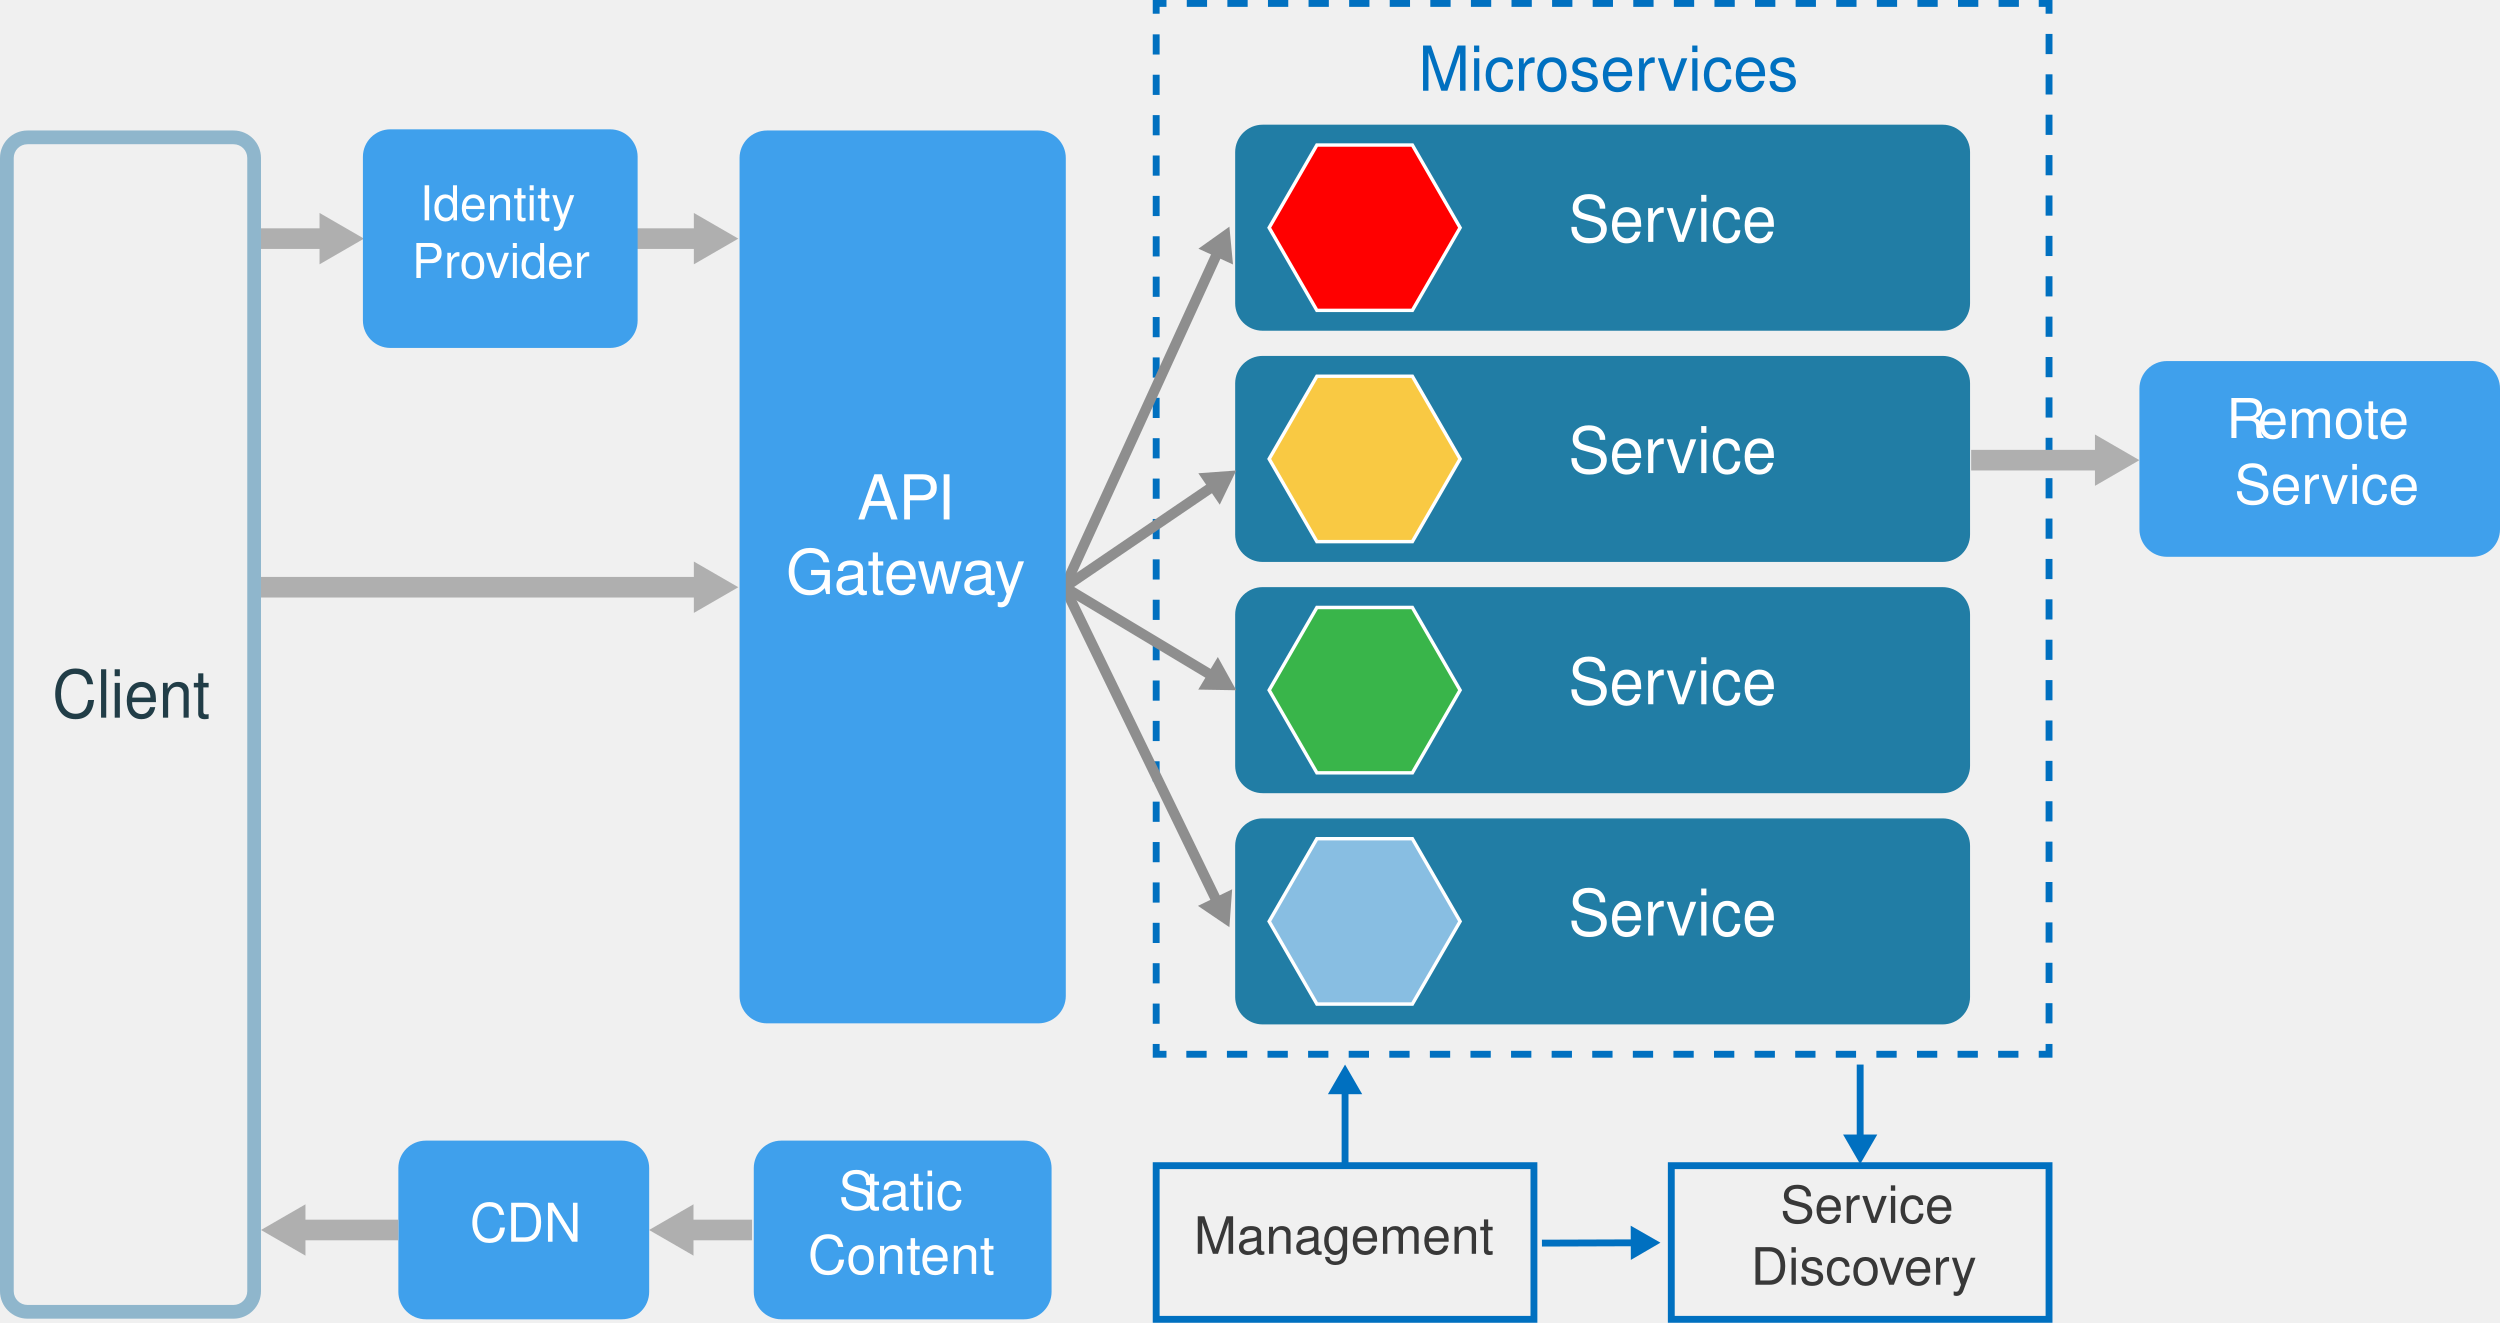
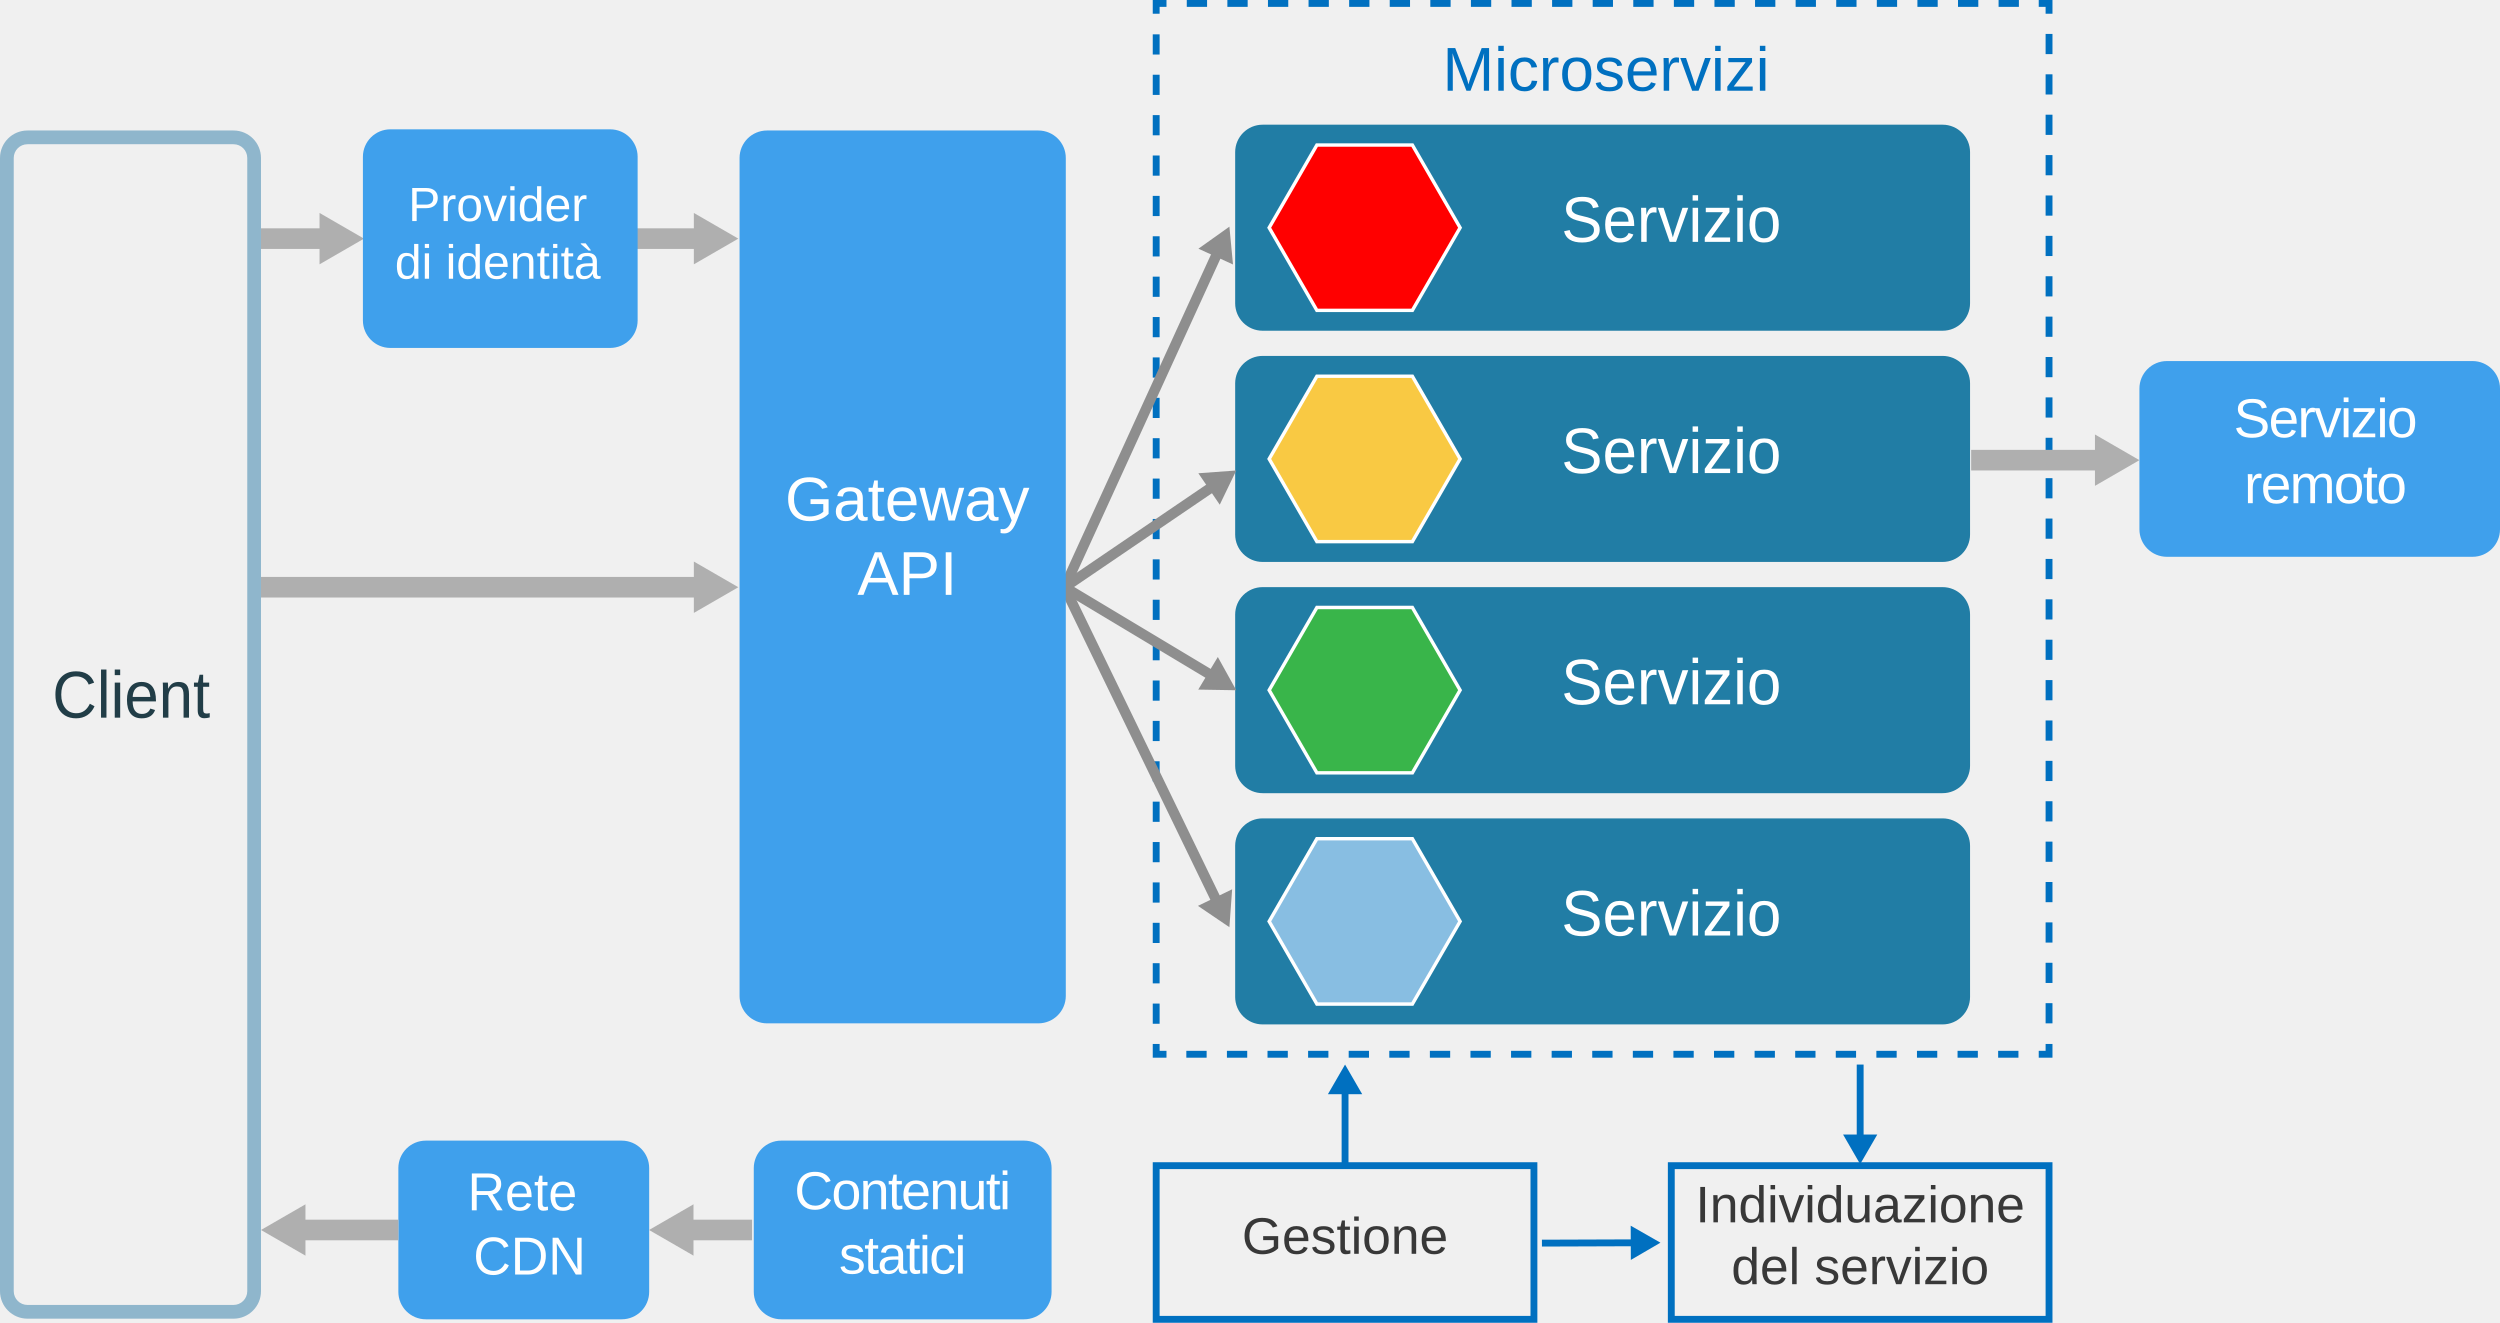
- <svg xmlns="http://www.w3.org/2000/svg" id="Layer_1" data-name="Layer 1" width="728" height="385.19" viewBox="0 0 728 385.19">
+ <svg xmlns="http://www.w3.org/2000/svg" viewBox="0 0 728 385.19">
  <defs>
-     <style>
- text{font-family:segoe-ui_normal,Segoe UI,Segoe,Segoe WP,Helvetica Neue,Helvetica,sans-serif;}.cls-1{fill:#3fa0ec;}.cls-2{font-size:16px;}.cls-10,.cls-2,.cls-23,.cls-24,.cls-27,.cls-6{fill:#fff;}.cls-3{letter-spacing:-0.03em;}.cls-4{fill:#8fb6cc;}.cls-5{font-size:19.34px;fill:#213d47;}.cls-6{font-size:15.58px;}.cls-15,.cls-16,.cls-17,.cls-21,.cls-7{fill:none;}.cls-7{stroke:#afafaf;stroke-width:6px;}.cls-11,.cls-12,.cls-13,.cls-14,.cls-15,.cls-16,.cls-17,.cls-21,.cls-7{stroke-miterlimit:10;}.cls-8{fill:#afafaf;}.cls-9{fill:#217da5;}.cls-10{font-size:18.77px;}.cls-11{fill:red;}.cls-11,.cls-12,.cls-13,.cls-14{stroke:#fff;}.cls-12{fill:#f9c943;}.cls-13{fill:#39b54a;}.cls-14{fill:#88bee2;}.cls-15,.cls-16,.cls-17{stroke:#0070c0;stroke-width:2px;}.cls-16{stroke-dasharray:5.91 5.91;}.cls-17{stroke-dasharray:5.88 5.88;}.cls-18,.cls-23{font-size:18.04px;}.cls-18,.cls-20{fill:#0070c0;}.cls-19{font-size:15px;fill:#383838;}.cls-21{stroke:#8e8e8e;stroke-width:3px;}.cls-22{fill:#8e8e8e;}.cls-24{font-size:15.61px;}.cls-25{letter-spacing:-0.03em;}.cls-26{letter-spacing:0em;}.cls-27{font-size:14px;}</style>
+     <style>.cls-1{fill:#3fa0ec;}.cls-2{fill:#8fb6cc;}.cls-10,.cls-11,.cls-12,.cls-14,.cls-3{fill:none;}.cls-3{stroke:#afafaf;stroke-width:6px;}.cls-10,.cls-11,.cls-12,.cls-14,.cls-3,.cls-6,.cls-7,.cls-8,.cls-9{stroke-miterlimit:10;}.cls-4{fill:#afafaf;}.cls-5{fill:#217da5;}.cls-6{fill:red;}.cls-6,.cls-7,.cls-8,.cls-9{stroke:#fff;}.cls-7{fill:#f9c943;}.cls-8{fill:#39b54a;}.cls-9{fill:#88bee2;}.cls-10,.cls-11,.cls-12{stroke:#0070c0;stroke-width:2px;}.cls-11{stroke-dasharray:5.91 5.91;}.cls-12{stroke-dasharray:5.88 5.88;}.cls-13,.cls-19{fill:#0070c0;}.cls-14{stroke:#8e8e8e;stroke-width:3px;}.cls-15{fill:#8e8e8e;}.cls-16,.cls-17,.cls-19,.cls-22,.cls-23{isolation:isolate;}.cls-16{font-size:19.34px;fill:#213d47;}.cls-16,.cls-17,.cls-18,.cls-19,.cls-20,.cls-21,.cls-22,.cls-23,.cls-24,.cls-25{font-family:ArialMT, Arial;}.cls-17{font-size:18.77px;}.cls-17,.cls-18,.cls-20,.cls-21,.cls-23,.cls-24{fill:#fff;}.cls-18{font-size:14px;}.cls-19,.cls-20{font-size:18.04px;}.cls-21{font-size:16px;letter-spacing:-0.03em;}.cls-22,.cls-25{font-size:15px;fill:#383838;}.cls-23{font-size:15.58px;}.cls-24{font-size:15.61px;letter-spacing:-0.03em;}</style>
  </defs>
-   <rect class="cls-1" x="623" y="105.14" width="105" height="57" rx="8" ry="8" />
-   <text class="cls-2" transform="translate(648.29 127.55)">
-     <tspan class="cls-3">R</tspan>
-     <tspan x="9.1" y="0">emote</tspan>
-     <tspan x="2.34" y="19.2">Service</tspan>
-   </text>
-   <path class="cls-4" d="M105,114a4,4,0,0,1,4,4V448a4,4,0,0,1-4,4H45a4,4,0,0,1-4-4V118a4,4,0,0,1,4-4h60m0-4H45a8,8,0,0,0-8,8V448a8,8,0,0,0,8,8h60a8,8,0,0,0,8-8V118a8,8,0,0,0-8-8Z" transform="translate(-37 -72)" />
-   <text class="cls-5" transform="translate(15.22 208.99) scale(0.93 1)">Client</text>
-   <rect class="cls-1" x="116" y="332.15" width="73.04" height="52.03" rx="8" ry="8" />
-   <text class="cls-6" transform="translate(136.82 361.59) scale(0.97 1)">CDN</text>
-   <line class="cls-7" x1="76" y1="171" x2="204.24" y2="171" />
-   <polygon class="cls-8" points="202.05 178.48 215 171 202.05 163.52 202.05 178.48" />
-   <rect class="cls-9" x="359.68" y="36.31" width="214" height="60" rx="8" ry="8" />
-   <text class="cls-10" transform="translate(456.71 70.43) scale(0.96 1)">Service</text>
-   <polygon class="cls-11" points="411.28 42.23 383.48 42.23 369.58 66.31 383.48 90.38 411.28 90.38 425.18 66.31 411.28 42.23" />
-   <rect class="cls-9" x="359.68" y="103.64" width="214" height="60" rx="8" ry="8" />
-   <text class="cls-10" transform="translate(456.71 137.76) scale(0.96 1)">Service</text>
-   <polygon class="cls-12" points="411.28 109.56 383.48 109.56 369.58 133.64 383.48 157.72 411.28 157.72 425.18 133.64 411.28 109.56" />
-   <rect class="cls-9" x="359.68" y="170.97" width="214" height="60" rx="8" ry="8" />
-   <text class="cls-10" transform="translate(456.71 205.09) scale(0.96 1)">Service</text>
-   <polygon class="cls-13" points="411.28 176.9 383.48 176.9 369.58 200.97 383.48 225.05 411.28 225.05 425.18 200.97 411.28 176.9" />
-   <rect class="cls-9" x="359.68" y="238.31" width="214" height="60" rx="8" ry="8" />
-   <text class="cls-10" transform="translate(456.71 272.43) scale(0.96 1)">Service</text>
-   <polygon class="cls-14" points="411.28 244.23 383.48 244.23 369.58 268.31 383.48 292.38 411.28 292.38 425.18 268.31 411.28 244.23" />
-   <polyline class="cls-15" points="596.68 304 596.68 307 593.68 307" />
-   <line class="cls-16" x1="587.77" y1="307" x2="342.63" y2="307" />
-   <polyline class="cls-15" points="339.68 307 336.68 307 336.68 304" />
-   <line class="cls-17" x1="336.68" y1="298.12" x2="336.68" y2="6.94" />
-   <polyline class="cls-15" points="336.68 4 336.68 1 339.68 1" />
-   <line class="cls-16" x1="345.59" y1="1" x2="590.73" y2="1" />
-   <polyline class="cls-15" points="593.68 1 596.68 1 596.68 4" />
-   <line class="cls-17" x1="596.68" y1="9.88" x2="596.68" y2="301.06" />
-   <text class="cls-18" transform="translate(413.03 26.42)">Microservices</text>
-   <text class="cls-19" transform="translate(347.66 365.11)">Management</text>
-   <rect class="cls-15" x="486.68" y="339.44" width="110" height="44.75" />
-   <text class="cls-19" transform="translate(518.42 356.11)">Service<tspan x="-8.56" y="18">Discovery</tspan>
-   </text>
-   <line class="cls-15" x1="449.01" y1="362" x2="476.34" y2="361.9" />
-   <polygon class="cls-20" points="474.9 366.89 483.52 361.87 474.86 356.92 474.9 366.89" />
-   <line class="cls-15" x1="541.68" y1="331.82" x2="541.68" y2="310" />
-   <polygon class="cls-20" points="546.67 330.37 541.68 339 536.7 330.37 546.67 330.37" />
-   <line class="cls-15" x1="391.68" y1="339" x2="391.68" y2="317.18" />
-   <polygon class="cls-20" points="396.67 318.63 391.68 310 386.69 318.63 396.67 318.63" />
-   <rect class="cls-15" x="336.68" y="339.44" width="110" height="44.75" />
-   <line class="cls-21" x1="310" y1="171" x2="354.52" y2="262.83" />
-   <polygon class="cls-22" points="348.84 263.79 358 270 358.8 258.96 348.84 263.79" />
-   <line class="cls-7" x1="574" y1="134" x2="612.24" y2="134" />
-   <polygon class="cls-8" points="610.05 141.48 623 134 610.05 126.52 610.05 141.48" />
-   <line class="cls-21" x1="310" y1="171" x2="354.69" y2="73.24" />
-   <polygon class="cls-22" points="359.05 77.02 358 66 348.98 72.42 359.05 77.02" />
-   <line class="cls-21" x1="310" y1="171" x2="353.41" y2="141.48" />
-   <polygon class="cls-22" points="355.19 146.97 360 137 348.96 137.81 355.19 146.97" />
-   <line class="cls-21" x1="310" y1="171" x2="353.17" y2="196.9" />
-   <polygon class="cls-22" points="348.93 200.81 360 201 354.63 191.32 348.93 200.81" />
-   <rect class="cls-1" x="215.36" y="38" width="95" height="260" rx="8" ry="8" />
-   <text class="cls-23" transform="translate(249.62 151.27)">API<tspan x="-20.75" y="21.65">Gateway</tspan>
-   </text>
-   <rect class="cls-1" x="219.5" y="332.15" width="86.72" height="52.03" rx="8" ry="8" />
-   <text class="cls-24" transform="translate(244.21 352.23)">
-     <tspan class="cls-25">S<tspan class="cls-26" x="7.79" y="0">tatic</tspan>
-     </tspan>
-     <tspan x="-8.96" y="18.73">Content</tspan>
-   </text>
-   <line class="cls-7" x1="86.76" y1="358.17" x2="116" y2="358.17" />
-   <polygon class="cls-8" points="88.95 365.65 76 358.17 88.95 350.69 88.95 365.65" />
-   <line class="cls-7" x1="199.76" y1="358.17" x2="219" y2="358.17" />
-   <polygon class="cls-8" points="201.95 365.65 189 358.17 201.95 350.69 201.95 365.65" />
-   <line class="cls-7" x1="76" y1="69.49" x2="95.24" y2="69.49" />
-   <polygon class="cls-8" points="93.05 76.97 106 69.49 93.05 62.01 93.05 76.97" />
-   <line class="cls-7" x1="185" y1="69.49" x2="204.24" y2="69.49" />
-   <polygon class="cls-8" points="202.05 76.97 215 69.49 202.05 62.01 202.05 76.97" />
-   <rect class="cls-1" x="105.68" y="37.66" width="80" height="63.66" rx="8" ry="8" />
-   <text class="cls-27" transform="translate(122.25 64.16)">Identity<tspan x="-2.29" y="16.8">Provider</tspan>
-   </text>
+   <g id="Shapes">
+     <rect class="cls-1" x="623" y="105.14" width="105" height="57" rx="8" ry="8" />
+     <path class="cls-2" d="M68,42a4,4,0,0,1,4,4V376a4,4,0,0,1-4,4H8a4,4,0,0,1-4-4V46a4,4,0,0,1,4-4H68m0-4H8a8,8,0,0,0-8,8V376a8,8,0,0,0,8,8H68a8,8,0,0,0,8-8V46A8,8,0,0,0,68,38Z" />
+     <rect class="cls-1" x="116" y="332.15" width="73.04" height="52.03" rx="8" ry="8" />
+     <line class="cls-3" x1="76" y1="171" x2="204.24" y2="171" />
+     <polygon class="cls-4" points="202.05 178.48 215 171 202.05 163.52 202.05 178.48" />
+     <rect class="cls-5" x="359.68" y="36.31" width="214" height="60" rx="8" ry="8" />
+     <polygon class="cls-6" points="411.28 42.23 383.48 42.23 369.58 66.31 383.48 90.38 411.28 90.38 425.18 66.31 411.28 42.23" />
+     <rect class="cls-5" x="359.68" y="103.64" width="214" height="60" rx="8" ry="8" />
+     <polygon class="cls-7" points="411.28 109.56 383.48 109.56 369.58 133.64 383.48 157.72 411.28 157.72 425.18 133.64 411.28 109.56" />
+     <rect class="cls-5" x="359.68" y="170.97" width="214" height="60" rx="8" ry="8" />
+     <polygon class="cls-8" points="411.28 176.9 383.48 176.9 369.58 200.97 383.48 225.05 411.28 225.05 425.18 200.97 411.28 176.9" />
+     <rect class="cls-5" x="359.68" y="238.31" width="214" height="60" rx="8" ry="8" />
+     <polygon class="cls-9" points="411.28 244.23 383.48 244.23 369.58 268.31 383.48 292.38 411.28 292.38 425.18 268.31 411.28 244.23" />
+     <polyline class="cls-10" points="596.68 304 596.68 307 593.68 307" />
+     <line class="cls-11" x1="587.77" y1="307" x2="342.63" y2="307" />
+     <polyline class="cls-10" points="339.68 307 336.68 307 336.68 304" />
+     <line class="cls-12" x1="336.68" y1="298.12" x2="336.68" y2="6.94" />
+     <polyline class="cls-10" points="336.68 4 336.68 1 339.68 1" />
+     <line class="cls-11" x1="345.59" y1="1" x2="590.73" y2="1" />
+     <polyline class="cls-10" points="593.68 1 596.68 1 596.68 4" />
+     <line class="cls-12" x1="596.68" y1="9.88" x2="596.68" y2="301.06" />
+     <rect class="cls-10" x="486.68" y="339.44" width="110" height="44.75" />
+     <line class="cls-10" x1="449.01" y1="362" x2="476.34" y2="361.9" />
+     <polygon class="cls-13" points="474.9 366.89 483.52 361.87 474.86 356.92 474.9 366.89" />
+     <line class="cls-10" x1="541.68" y1="331.82" x2="541.68" y2="310" />
+     <polygon class="cls-13" points="546.67 330.37 541.68 339 536.7 330.37 546.67 330.37" />
+     <line class="cls-10" x1="391.68" y1="339" x2="391.68" y2="317.18" />
+     <polygon class="cls-13" points="396.67 318.63 391.68 310 386.69 318.63 396.67 318.63" />
+     <rect class="cls-10" x="336.68" y="339.44" width="110" height="44.75" />
+     <line class="cls-14" x1="310" y1="171" x2="354.52" y2="262.83" />
+     <polygon class="cls-15" points="348.84 263.79 358 270 358.8 258.96 348.84 263.79" />
+     <line class="cls-3" x1="574" y1="134" x2="612.24" y2="134" />
+     <polygon class="cls-4" points="610.05 141.48 623 134 610.05 126.52 610.05 141.48" />
+     <line class="cls-14" x1="310" y1="171" x2="354.69" y2="73.24" />
+     <polygon class="cls-15" points="359.05 77.02 358 66 348.98 72.42 359.05 77.02" />
+     <line class="cls-14" x1="310" y1="171" x2="353.41" y2="141.48" />
+     <polygon class="cls-15" points="355.19 146.97 360 137 348.96 137.81 355.19 146.97" />
+     <line class="cls-14" x1="310" y1="171" x2="353.17" y2="196.9" />
+     <polygon class="cls-15" points="348.93 200.81 360 201 354.63 191.32 348.93 200.81" />
+     <rect class="cls-1" x="215.36" y="38" width="95" height="260" rx="8" ry="8" />
+     <rect class="cls-1" x="219.5" y="332.15" width="86.72" height="52.03" rx="8" ry="8" />
+     <line class="cls-3" x1="86.76" y1="358.17" x2="116" y2="358.17" />
+     <polygon class="cls-4" points="88.95 365.65 76 358.17 88.95 350.69 88.95 365.65" />
+     <line class="cls-3" x1="199.76" y1="358.17" x2="219" y2="358.17" />
+     <polygon class="cls-4" points="201.95 365.65 189 358.17 201.95 350.69 201.95 365.65" />
+     <line class="cls-3" x1="76" y1="69.49" x2="95.24" y2="69.49" />
+     <polygon class="cls-4" points="93.05 76.97 106 69.49 93.05 62.01 93.05 76.97" />
+     <line class="cls-3" x1="185" y1="69.49" x2="204.24" y2="69.49" />
+     <polygon class="cls-4" points="202.05 76.97 215 69.49 202.05 62.01 202.05 76.97" />
+     <rect class="cls-1" x="105.68" y="37.66" width="80" height="63.66" rx="8" ry="8" />
+   </g>
+   <g id="Layer_2" data-name="Layer 2">
+     <text class="cls-16" transform="translate(15.22 208.99) scale(0.93 1)">Client</text>
+     <text class="cls-17" transform="translate(454.64 70.43) scale(0.96 1)">Servizio</text>
+     <text class="cls-17" transform="translate(454.64 137.76) scale(0.96 1)">Servizio</text>
+     <text class="cls-17" transform="translate(454.64 205.09) scale(0.96 1)">Servizio</text>
+     <text class="cls-17" transform="translate(454.64 272.43) scale(0.96 1)">Servizio</text>
+     <text class="cls-18" transform="translate(118.88 64.37)">Provider<tspan x="-3.9" y="16.8">di identità</tspan>
+     </text>
+     <text class="cls-19" transform="translate(420.07 26.42)">Microservizi</text>
+     <text class="cls-20" transform="translate(228.6 151.58)">Gateway <tspan x="21.06" y="21.65">API</tspan>
+     </text>
+     <text class="cls-21" transform="translate(650.42 127.33)">Servizio <tspan x="3.07" y="19.2">remoto</tspan>
+     </text>
+     <text class="cls-22" transform="translate(361.66 365.11)">Gestione</text>
+     <text class="cls-23" transform="translate(136.16 352.44) scale(0.97 1)">Rete <tspan x="1.74" y="18.7">CDN</tspan>
+     </text>
+     <text class="cls-24" transform="translate(231.32 352.14)">Contenuti <tspan x="12.99" y="18.73">statici</tspan>
+     </text>
+     <text class="cls-25" transform="translate(493.73 355.95)">Individuazione <tspan x="10.44" y="18">del servizio</tspan>
+     </text>
+   </g>
</svg>
